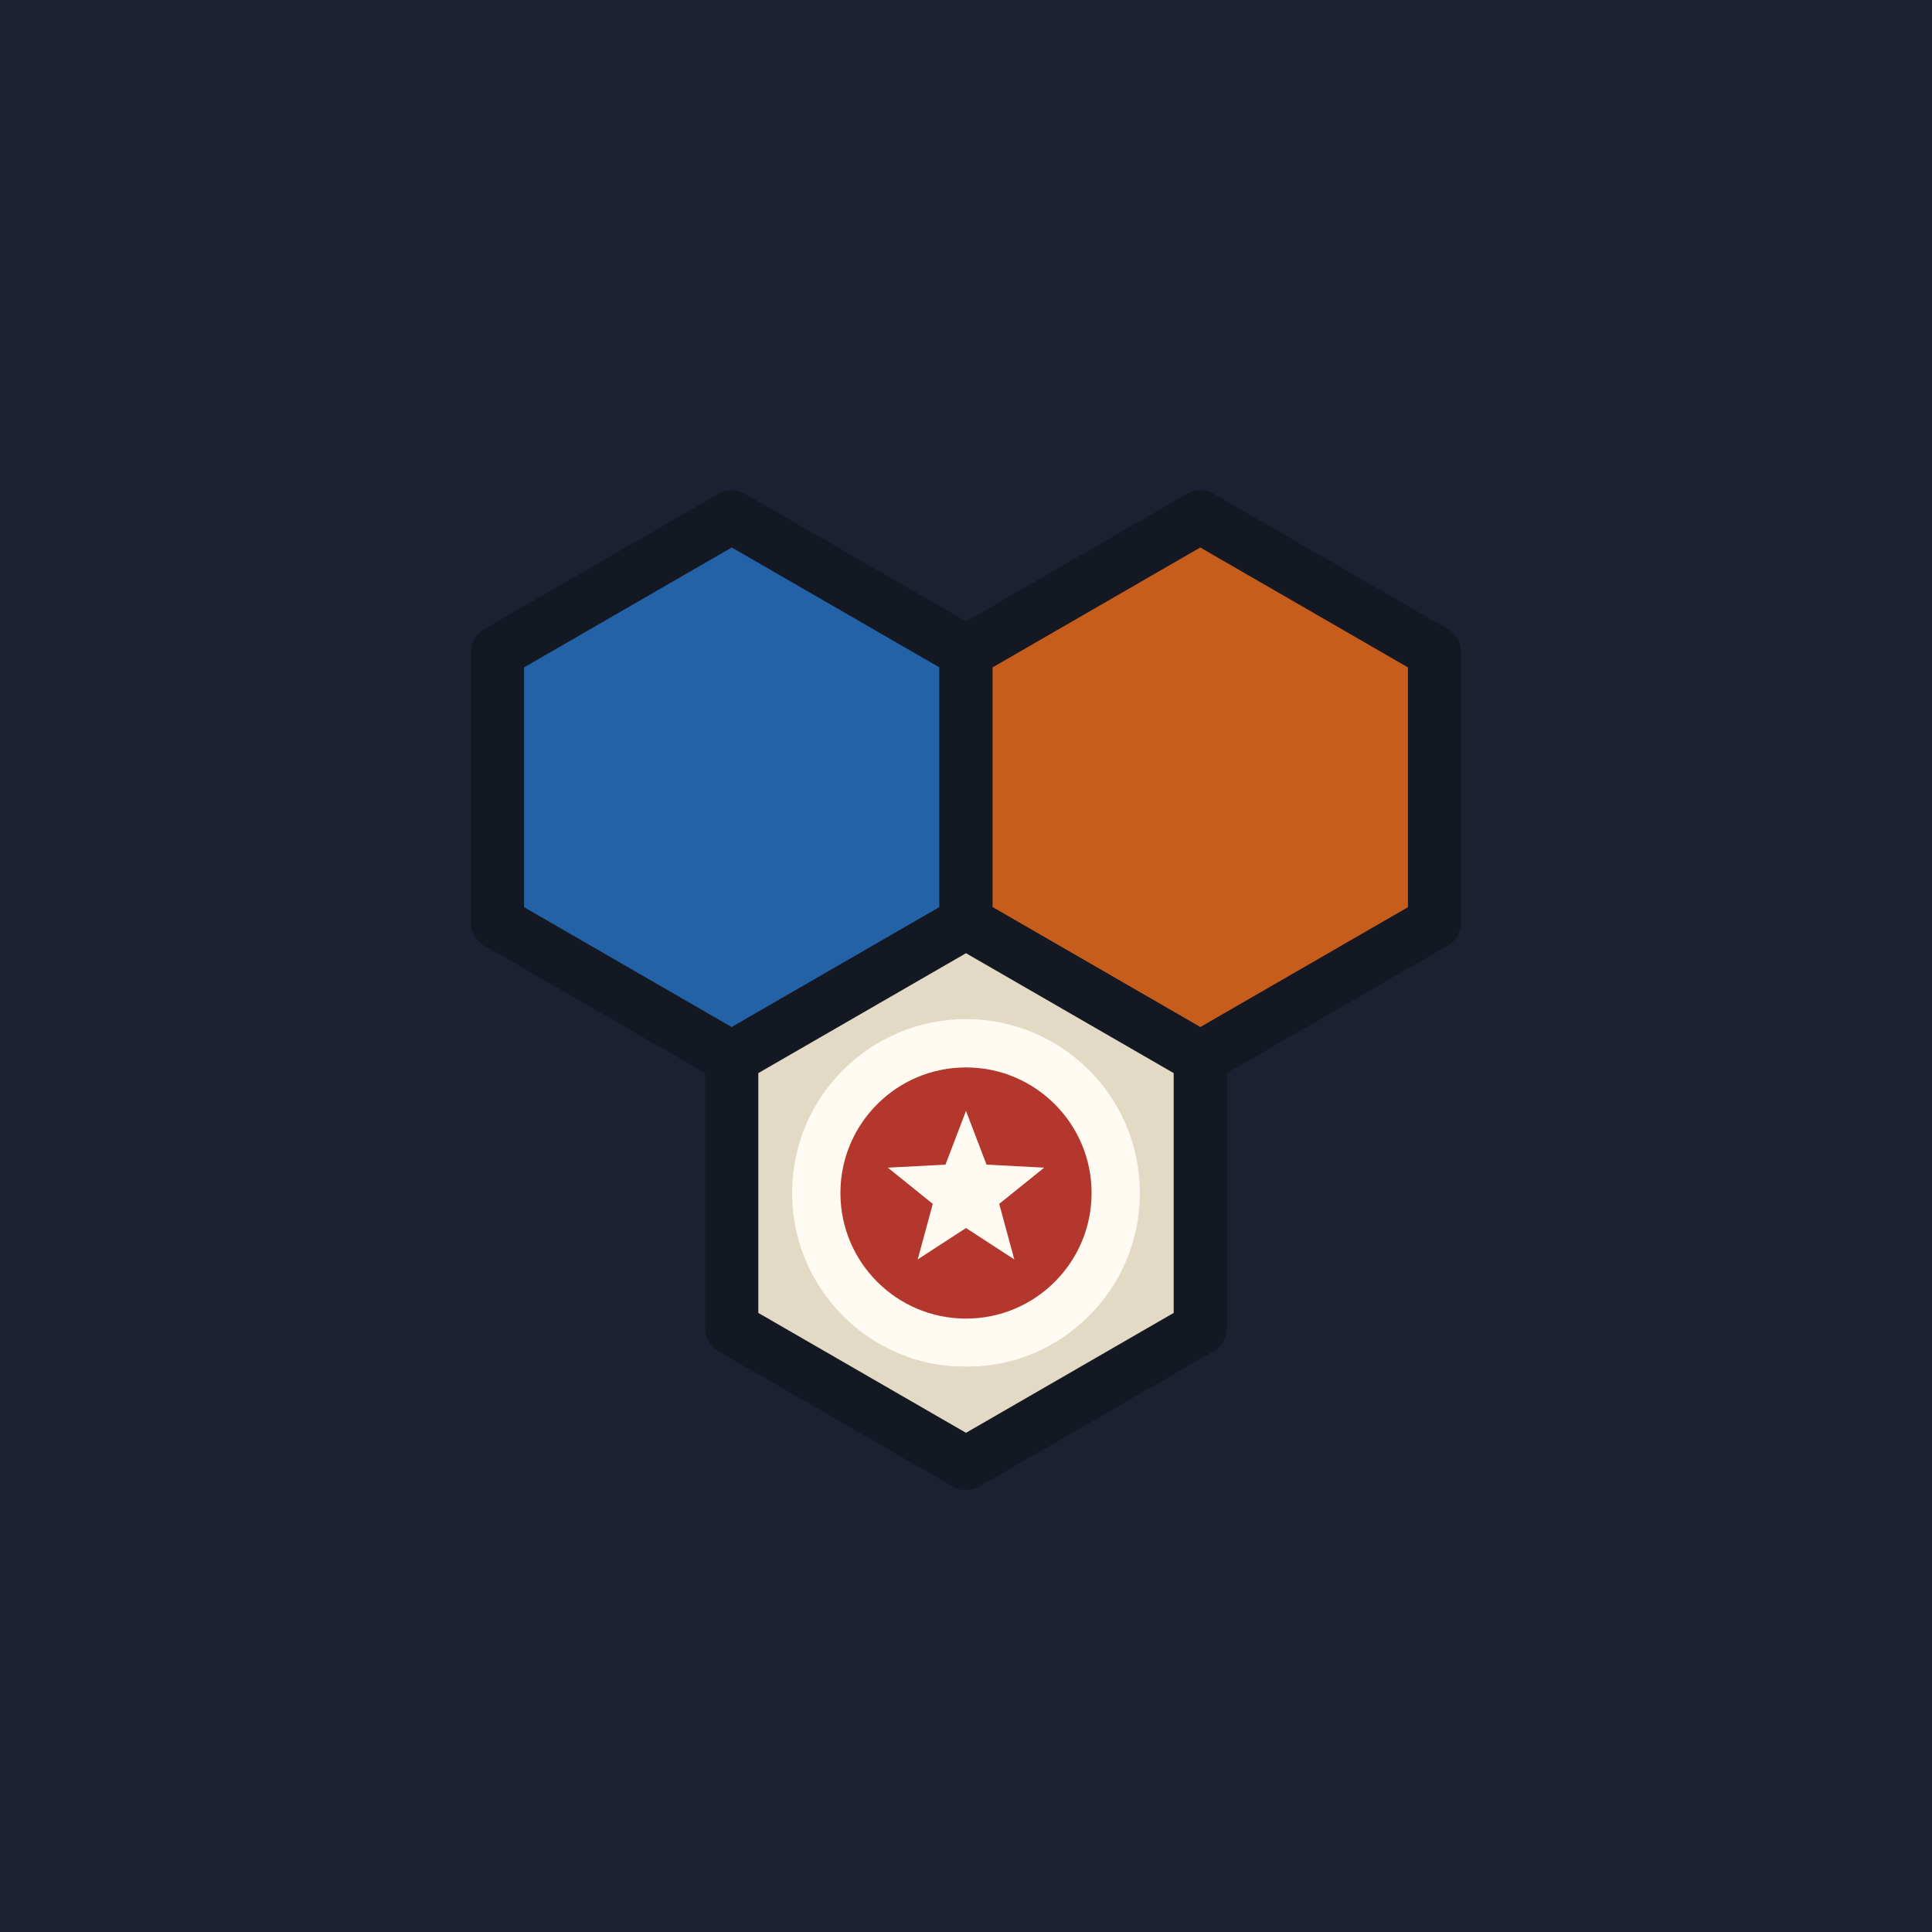
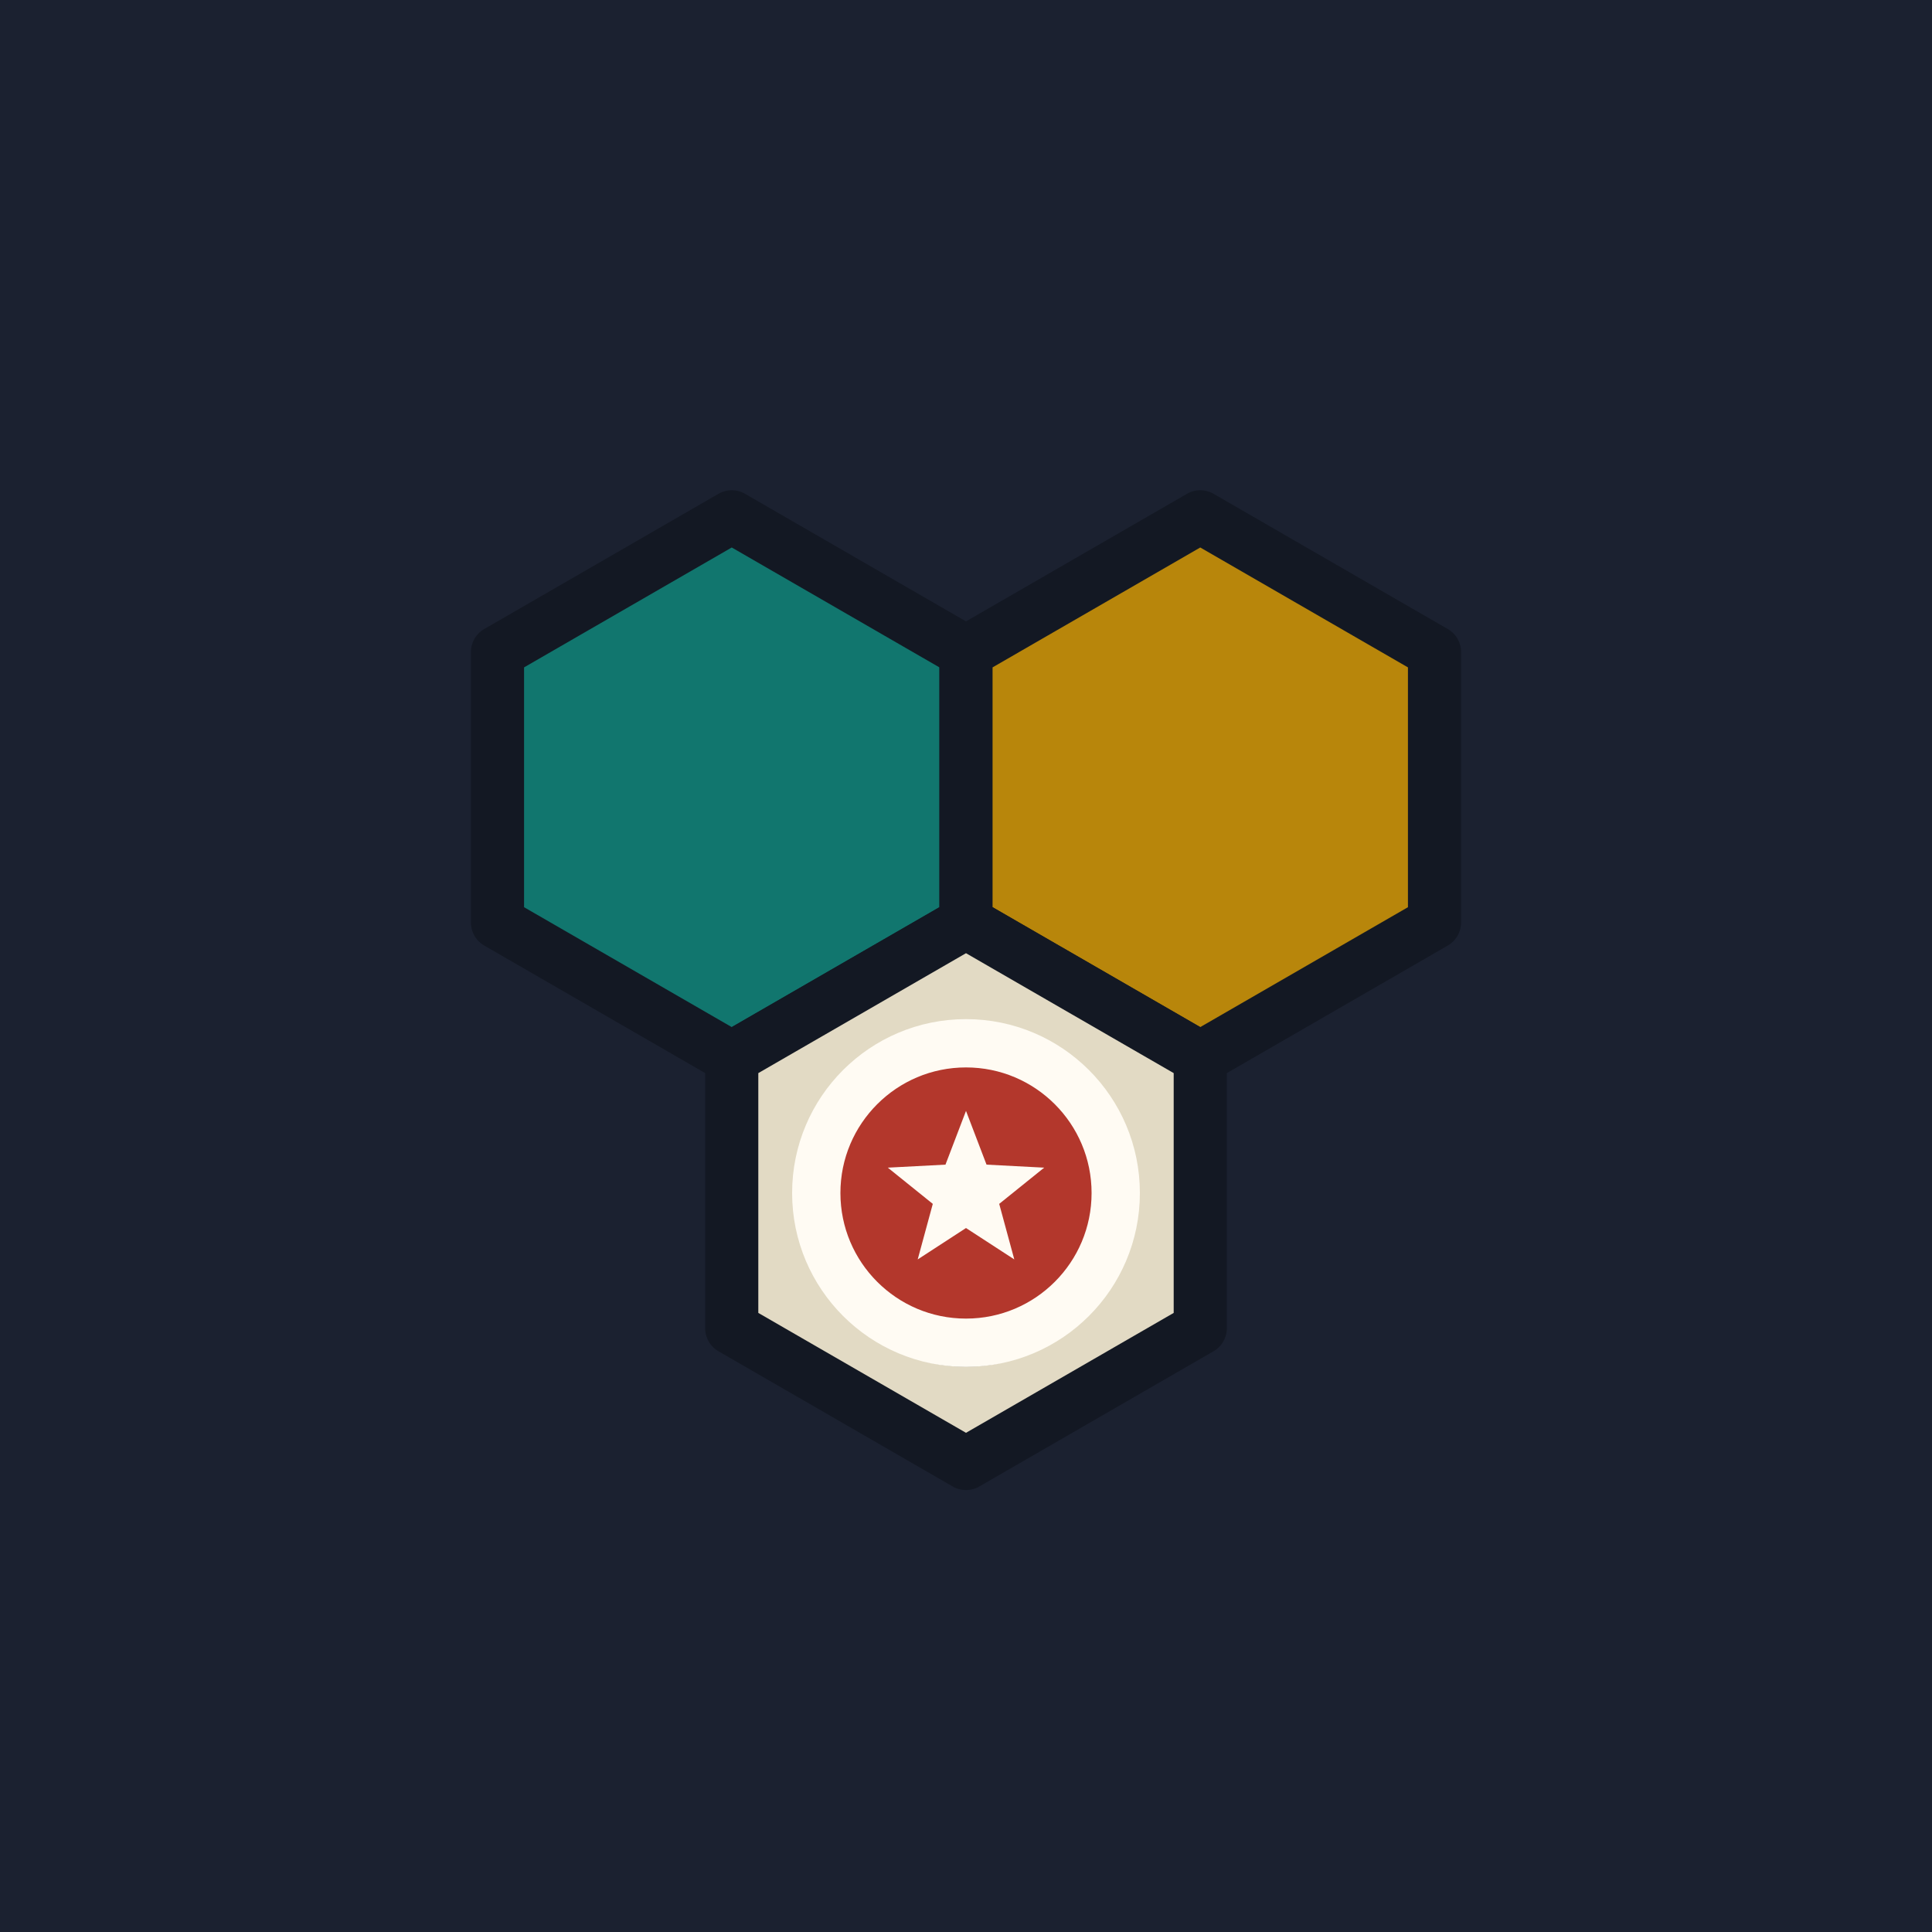
<svg xmlns="http://www.w3.org/2000/svg" viewBox="0 0 64 64">
  <rect width="64" height="64" fill="#1b2130" />
-   <polygon points="32.00,21.60 32.00,30.56 24.24,35.04 16.48,30.56 16.48,21.60 24.24,17.12" fill="#2462a8" stroke="#131823" stroke-width="1.76" stroke-linejoin="round" />
-   <polygon points="47.52,21.60 47.52,30.56 39.76,35.04 32.00,30.56 32.00,21.60 39.76,17.12" fill="#c65d1c" stroke="#131823" stroke-width="1.76" stroke-linejoin="round" />
+   <polygon points="32.00,21.60 32.00,30.56 24.24,35.04 16.48,30.56 16.48,21.60 24.24,17.12" fill="#11766e" stroke="#131823" stroke-width="1.76" stroke-linejoin="round" />
+   <polygon points="47.52,21.60 47.52,30.56 39.76,35.04 32.00,30.56 32.00,21.60 39.76,17.12" fill="#b8860b" stroke="#131823" stroke-width="1.76" stroke-linejoin="round" />
  <polygon points="39.76,35.04 39.76,44.00 32.00,48.48 24.24,44.00 24.24,35.04 32.00,30.56" fill="#e2dac4" stroke="#131823" stroke-width="1.76" stroke-linejoin="round" />
  <circle cx="32.00" cy="40.16" r="5.12" fill="#000" opacity=".3" />
  <circle cx="32.00" cy="39.52" r="4.96" fill="#b3372c" stroke="#fffbf3" stroke-width="1.60" />
  <polygon points="32.00,36.80 32.68,38.58 34.59,38.68 33.10,39.88 33.60,41.72 32.00,40.68 30.40,41.72 30.90,39.88 29.41,38.68 31.32,38.58" fill="#fffbf3" />
</svg>
